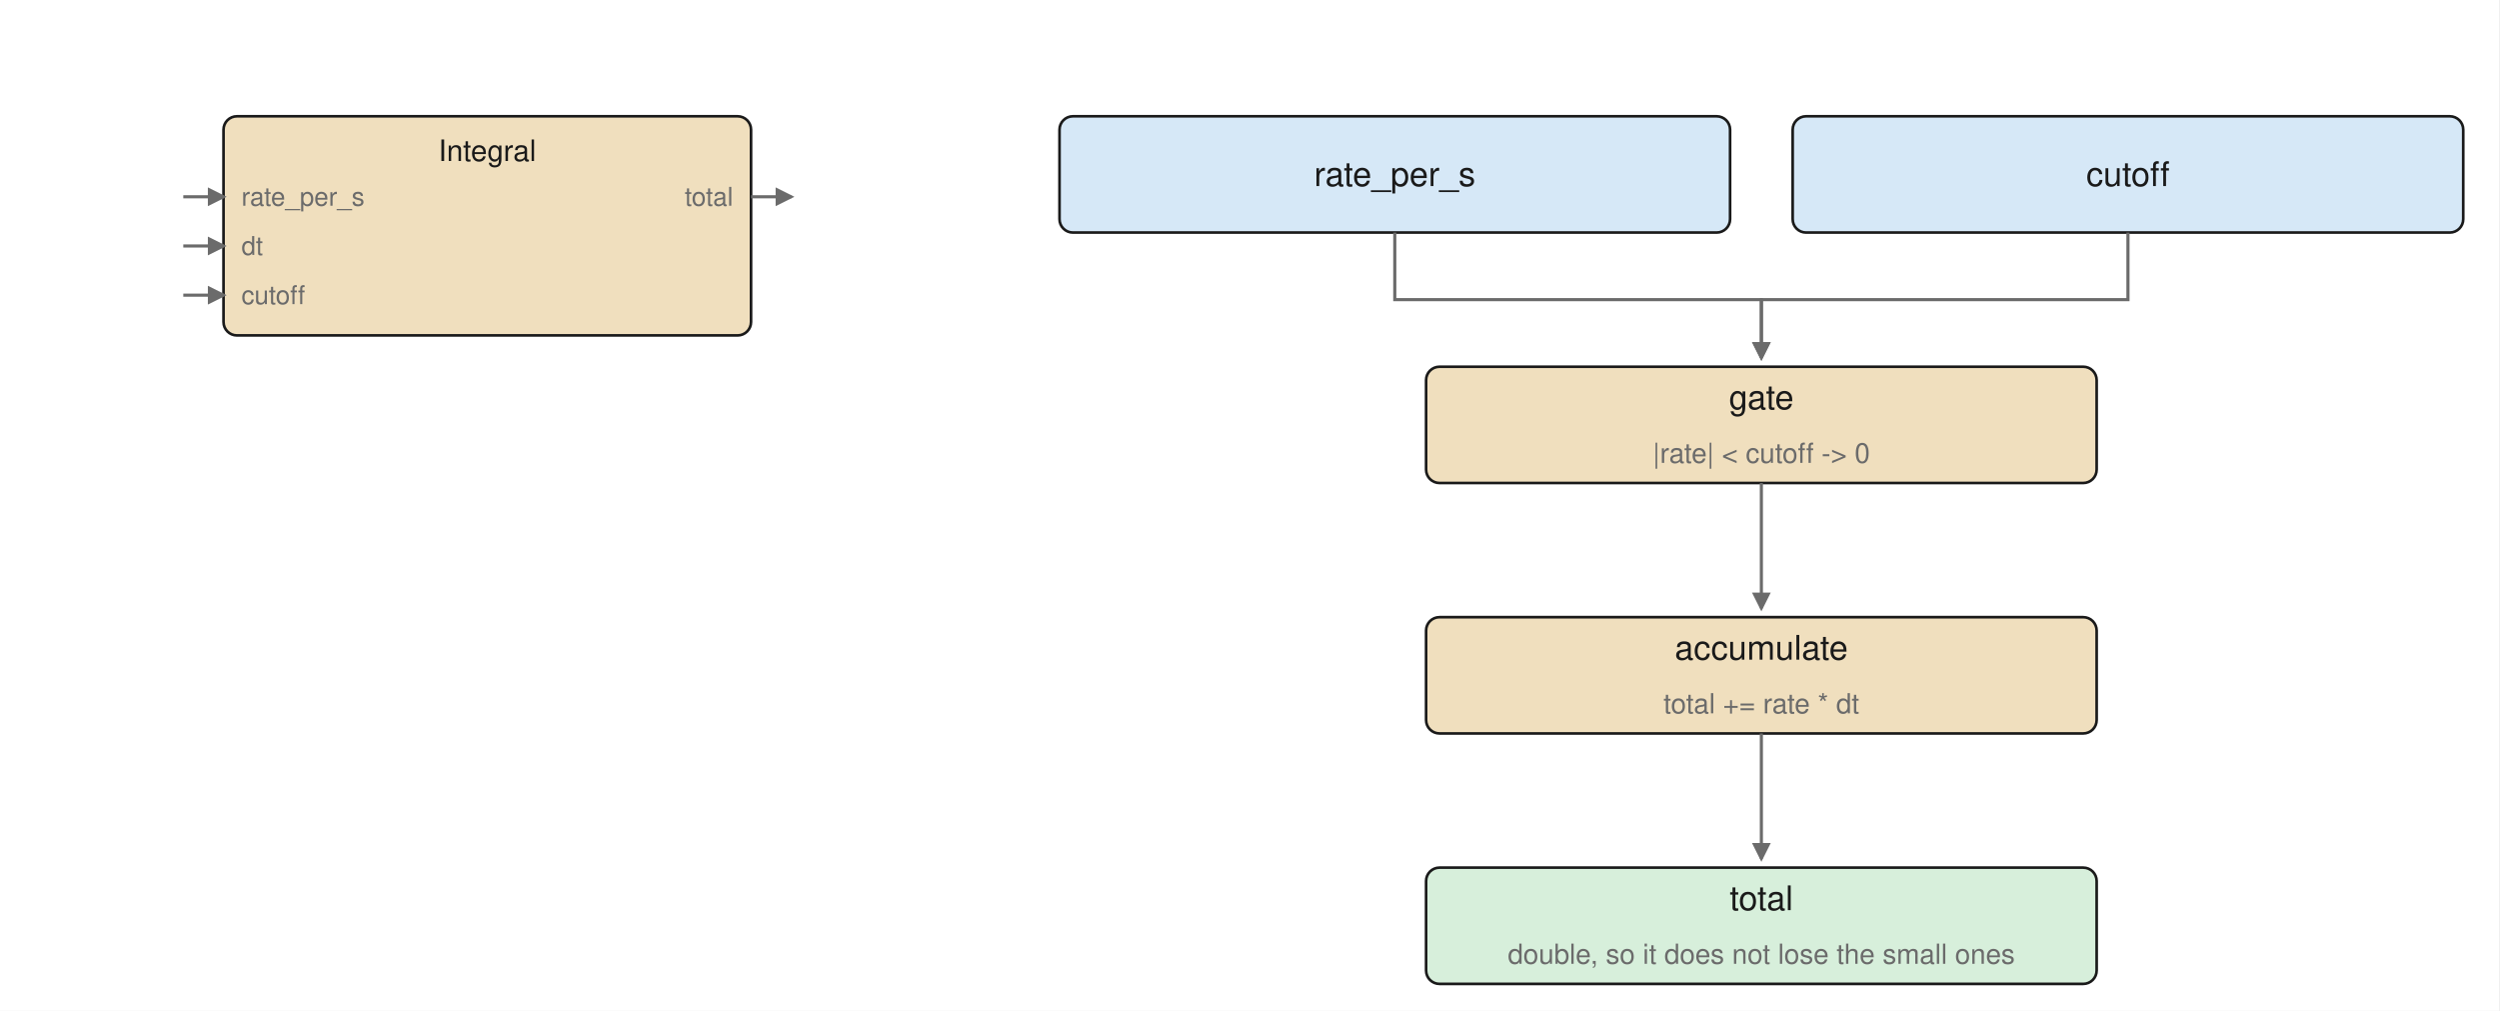
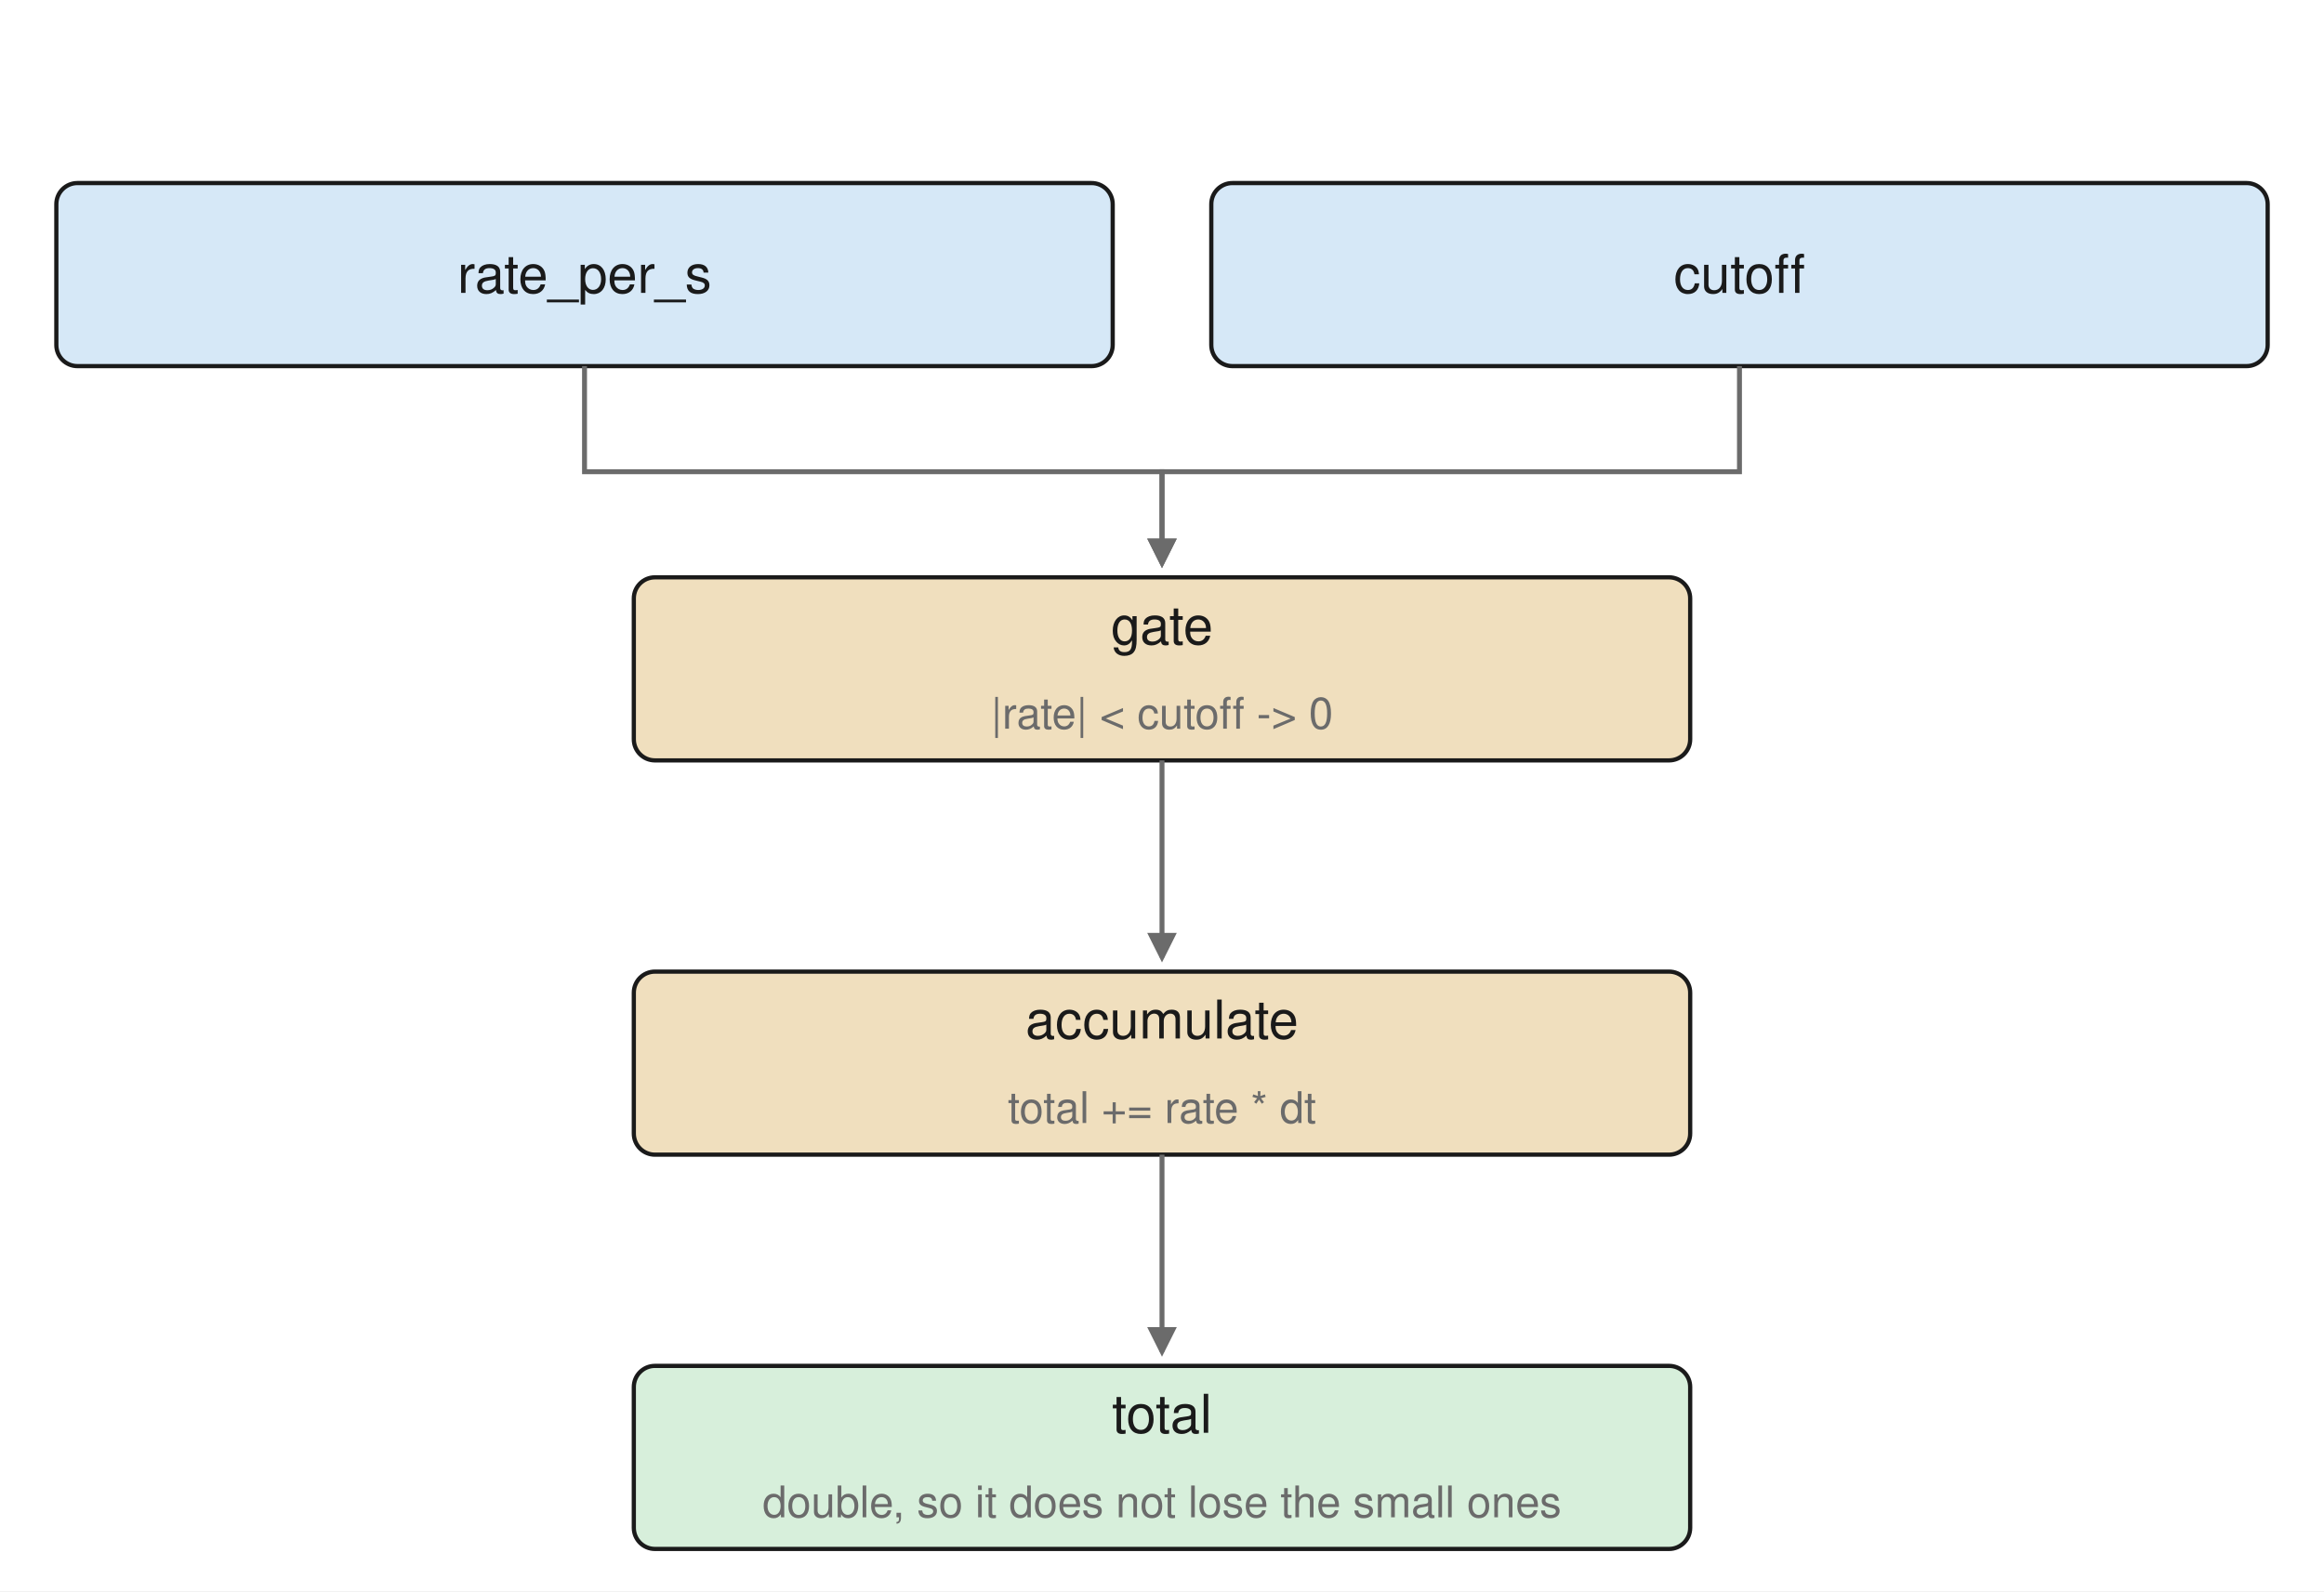
- <svg xmlns="http://www.w3.org/2000/svg" width="559.0" height="226" viewBox="0 0 559.0 226" style="max-width:100%;height:auto" content="&lt;mxfile host=&quot;app.diagrams.net&quot; type=&quot;device&quot;&gt;&lt;diagram id=&quot;block_Integral&quot; name=&quot;block_Integral&quot;&gt;&lt;mxGraphModel dx=&quot;559.0&quot; dy=&quot;226&quot; grid=&quot;0&quot; gridSize=&quot;10&quot; guides=&quot;1&quot; tooltips=&quot;1&quot; connect=&quot;1&quot; arrows=&quot;1&quot; fold=&quot;1&quot; page=&quot;1&quot; pageScale=&quot;1&quot; pageWidth=&quot;559.0&quot; pageHeight=&quot;226&quot; math=&quot;0&quot; shadow=&quot;0&quot;&gt;&lt;root&gt;&lt;mxCell id=&quot;0&quot;/&gt;&lt;mxCell id=&quot;1&quot; parent=&quot;0&quot;/&gt;&lt;mxCell id=&quot;n2&quot; value=&quot;&quot; style=&quot;rounded=1;fillColor=#f0dfbe;strokeColor=#1a1a1a;whiteSpace=wrap;html=1;fontSize=8&quot; vertex=&quot;1&quot; parent=&quot;1&quot;&gt;&lt;mxGeometry x=&quot;50.0&quot; y=&quot;26.0&quot; width=&quot;118.0&quot; height=&quot;49&quot; as=&quot;geometry&quot;/&gt;&lt;/mxCell&gt;&lt;mxCell id=&quot;n3&quot; value=&quot;Integral&quot; style=&quot;text;html=1;fontSize=6;fontColor=#1a1a1a;align=center&quot; vertex=&quot;1&quot; parent=&quot;1&quot;&gt;&lt;mxGeometry x=&quot;109.0&quot; y=&quot;29.4&quot; width=&quot;40&quot; height=&quot;10.6&quot; as=&quot;geometry&quot;/&gt;&lt;/mxCell&gt;&lt;mxCell id=&quot;n4&quot; value=&quot;rate_per_s&quot; style=&quot;text;html=1;fontSize=5;fontColor=#6b6b6b;align=left&quot; vertex=&quot;1&quot; parent=&quot;1&quot;&gt;&lt;mxGeometry x=&quot;54.0&quot; y=&quot;40.2&quot; width=&quot;50&quot; height=&quot;9.8&quot; as=&quot;geometry&quot;/&gt;&lt;/mxCell&gt;&lt;mxCell id=&quot;e5&quot; value=&quot;&quot; style=&quot;edgeStyle=none;html=1;strokeColor=#6b6b6b;endArrow=block&quot; edge=&quot;1&quot; parent=&quot;1&quot;&gt;&lt;mxGeometry relative=&quot;1&quot; as=&quot;geometry&quot;&gt;&lt;mxPoint x=&quot;41.0&quot; y=&quot;44.0&quot; as=&quot;sourcePoint&quot;/&gt;&lt;mxPoint x=&quot;50.0&quot; y=&quot;44.0&quot; as=&quot;targetPoint&quot;/&gt;&lt;/mxGeometry&gt;&lt;/mxCell&gt;&lt;mxCell id=&quot;n6&quot; value=&quot;dt&quot; style=&quot;text;html=1;fontSize=5;fontColor=#6b6b6b;align=left&quot; vertex=&quot;1&quot; parent=&quot;1&quot;&gt;&lt;mxGeometry x=&quot;54.0&quot; y=&quot;51.2&quot; width=&quot;40&quot; height=&quot;9.8&quot; as=&quot;geometry&quot;/&gt;&lt;/mxCell&gt;&lt;mxCell id=&quot;e7&quot; value=&quot;&quot; style=&quot;edgeStyle=none;html=1;strokeColor=#6b6b6b;endArrow=block&quot; edge=&quot;1&quot; parent=&quot;1&quot;&gt;&lt;mxGeometry relative=&quot;1&quot; as=&quot;geometry&quot;&gt;&lt;mxPoint x=&quot;41.0&quot; y=&quot;55.0&quot; as=&quot;sourcePoint&quot;/&gt;&lt;mxPoint x=&quot;50.0&quot; y=&quot;55.0&quot; as=&quot;targetPoint&quot;/&gt;&lt;/mxGeometry&gt;&lt;/mxCell&gt;&lt;mxCell id=&quot;n8&quot; value=&quot;cutoff&quot; style=&quot;text;html=1;fontSize=5;fontColor=#6b6b6b;align=left&quot; vertex=&quot;1&quot; parent=&quot;1&quot;&gt;&lt;mxGeometry x=&quot;54.0&quot; y=&quot;62.2&quot; width=&quot;40&quot; height=&quot;9.8&quot; as=&quot;geometry&quot;/&gt;&lt;/mxCell&gt;&lt;mxCell id=&quot;e9&quot; value=&quot;&quot; style=&quot;edgeStyle=none;html=1;strokeColor=#6b6b6b;endArrow=block&quot; edge=&quot;1&quot; parent=&quot;1&quot;&gt;&lt;mxGeometry relative=&quot;1&quot; as=&quot;geometry&quot;&gt;&lt;mxPoint x=&quot;41.0&quot; y=&quot;66.0&quot; as=&quot;sourcePoint&quot;/&gt;&lt;mxPoint x=&quot;50.0&quot; y=&quot;66.0&quot; as=&quot;targetPoint&quot;/&gt;&lt;/mxGeometry&gt;&lt;/mxCell&gt;&lt;mxCell id=&quot;n10&quot; value=&quot;total&quot; style=&quot;text;html=1;fontSize=5;fontColor=#6b6b6b;align=left&quot; vertex=&quot;1&quot; parent=&quot;1&quot;&gt;&lt;mxGeometry x=&quot;164.0&quot; y=&quot;40.2&quot; width=&quot;40&quot; height=&quot;9.8&quot; as=&quot;geometry&quot;/&gt;&lt;/mxCell&gt;&lt;mxCell id=&quot;e11&quot; value=&quot;&quot; style=&quot;edgeStyle=none;html=1;strokeColor=#6b6b6b;endArrow=block&quot; edge=&quot;1&quot; parent=&quot;1&quot;&gt;&lt;mxGeometry relative=&quot;1&quot; as=&quot;geometry&quot;&gt;&lt;mxPoint x=&quot;168.0&quot; y=&quot;44.0&quot; as=&quot;sourcePoint&quot;/&gt;&lt;mxPoint x=&quot;177.0&quot; y=&quot;44.0&quot; as=&quot;targetPoint&quot;/&gt;&lt;/mxGeometry&gt;&lt;/mxCell&gt;&lt;mxCell id=&quot;n12&quot; value=&quot;rate_per_s&quot; style=&quot;rounded=1;fillColor=#d6e8f7;strokeColor=#1a1a1a;whiteSpace=wrap;html=1;fontSize=8&quot; vertex=&quot;1&quot; parent=&quot;1&quot;&gt;&lt;mxGeometry x=&quot;237.0&quot; y=&quot;26.0&quot; width=&quot;150&quot; height=&quot;26&quot; as=&quot;geometry&quot;/&gt;&lt;/mxCell&gt;&lt;mxCell id=&quot;n13&quot; value=&quot;cutoff&quot; style=&quot;rounded=1;fillColor=#d6e8f7;strokeColor=#1a1a1a;whiteSpace=wrap;html=1;fontSize=8&quot; vertex=&quot;1&quot; parent=&quot;1&quot;&gt;&lt;mxGeometry x=&quot;401.0&quot; y=&quot;26.0&quot; width=&quot;150&quot; height=&quot;26&quot; as=&quot;geometry&quot;/&gt;&lt;/mxCell&gt;&lt;mxCell id=&quot;n14&quot; value=&quot;gate&quot; style=&quot;rounded=1;fillColor=#f0dfbe;strokeColor=#1a1a1a;whiteSpace=wrap;html=1;fontSize=8&quot; vertex=&quot;1&quot; parent=&quot;1&quot;&gt;&lt;mxGeometry x=&quot;319.0&quot; y=&quot;82.0&quot; width=&quot;150&quot; height=&quot;26&quot; as=&quot;geometry&quot;/&gt;&lt;/mxCell&gt;&lt;mxCell id=&quot;n15&quot; value=&quot;accumulate&quot; style=&quot;rounded=1;fillColor=#f0dfbe;strokeColor=#1a1a1a;whiteSpace=wrap;html=1;fontSize=8&quot; vertex=&quot;1&quot; parent=&quot;1&quot;&gt;&lt;mxGeometry x=&quot;319.0&quot; y=&quot;138.0&quot; width=&quot;150&quot; height=&quot;26&quot; as=&quot;geometry&quot;/&gt;&lt;/mxCell&gt;&lt;mxCell id=&quot;n16&quot; value=&quot;total&quot; style=&quot;rounded=1;fillColor=#d7efdb;strokeColor=#1a1a1a;whiteSpace=wrap;html=1;fontSize=8&quot; vertex=&quot;1&quot; parent=&quot;1&quot;&gt;&lt;mxGeometry x=&quot;319.0&quot; y=&quot;194.0&quot; width=&quot;150&quot; height=&quot;26&quot; as=&quot;geometry&quot;/&gt;&lt;/mxCell&gt;&lt;mxCell id=&quot;e17&quot; value=&quot;&quot; style=&quot;edgeStyle=none;html=1;strokeColor=#6b6b6b;endArrow=block&quot; edge=&quot;1&quot; parent=&quot;1&quot;&gt;&lt;mxGeometry relative=&quot;1&quot; as=&quot;geometry&quot;&gt;&lt;mxPoint x=&quot;312.0&quot; y=&quot;52.0&quot; as=&quot;sourcePoint&quot;/&gt;&lt;mxPoint x=&quot;394.0&quot; y=&quot;80.0&quot; as=&quot;targetPoint&quot;/&gt;&lt;Array as=&quot;points&quot;&gt;&lt;mxPoint x=&quot;312.0&quot; y=&quot;67.0&quot;/&gt;&lt;mxPoint x=&quot;394.0&quot; y=&quot;67.0&quot;/&gt;&lt;/Array&gt;&lt;/mxGeometry&gt;&lt;/mxCell&gt;&lt;mxCell id=&quot;e18&quot; value=&quot;&quot; style=&quot;edgeStyle=none;html=1;strokeColor=#6b6b6b;endArrow=block&quot; edge=&quot;1&quot; parent=&quot;1&quot;&gt;&lt;mxGeometry relative=&quot;1&quot; as=&quot;geometry&quot;&gt;&lt;mxPoint x=&quot;476.0&quot; y=&quot;52.0&quot; as=&quot;sourcePoint&quot;/&gt;&lt;mxPoint x=&quot;394.0&quot; y=&quot;80.0&quot; as=&quot;targetPoint&quot;/&gt;&lt;Array as=&quot;points&quot;&gt;&lt;mxPoint x=&quot;476.0&quot; y=&quot;67.0&quot;/&gt;&lt;mxPoint x=&quot;394.0&quot; y=&quot;67.0&quot;/&gt;&lt;/Array&gt;&lt;/mxGeometry&gt;&lt;/mxCell&gt;&lt;mxCell id=&quot;e19&quot; value=&quot;&quot; style=&quot;edgeStyle=none;html=1;strokeColor=#6b6b6b;endArrow=block&quot; edge=&quot;1&quot; parent=&quot;1&quot;&gt;&lt;mxGeometry relative=&quot;1&quot; as=&quot;geometry&quot;&gt;&lt;mxPoint x=&quot;394.0&quot; y=&quot;108.0&quot; as=&quot;sourcePoint&quot;/&gt;&lt;mxPoint x=&quot;394.0&quot; y=&quot;136.0&quot; as=&quot;targetPoint&quot;/&gt;&lt;/mxGeometry&gt;&lt;/mxCell&gt;&lt;mxCell id=&quot;e20&quot; value=&quot;&quot; style=&quot;edgeStyle=none;html=1;strokeColor=#6b6b6b;endArrow=block&quot; edge=&quot;1&quot; parent=&quot;1&quot;&gt;&lt;mxGeometry relative=&quot;1&quot; as=&quot;geometry&quot;&gt;&lt;mxPoint x=&quot;394.0&quot; y=&quot;164.0&quot; as=&quot;sourcePoint&quot;/&gt;&lt;mxPoint x=&quot;394.0&quot; y=&quot;192.0&quot; as=&quot;targetPoint&quot;/&gt;&lt;/mxGeometry&gt;&lt;/mxCell&gt;&lt;/root&gt;&lt;/mxGraphModel&gt;&lt;/diagram&gt;&lt;/mxfile&gt;">
+ <svg xmlns="http://www.w3.org/2000/svg" width="330" height="226" viewBox="0 0 330 226" style="max-width:100%;height:auto" content="&lt;mxfile host=&quot;app.diagrams.net&quot; type=&quot;device&quot;&gt;&lt;diagram id=&quot;block_Integral&quot; name=&quot;block_Integral&quot;&gt;&lt;mxGraphModel dx=&quot;330&quot; dy=&quot;226&quot; grid=&quot;0&quot; gridSize=&quot;10&quot; guides=&quot;1&quot; tooltips=&quot;1&quot; connect=&quot;1&quot; arrows=&quot;1&quot; fold=&quot;1&quot; page=&quot;1&quot; pageScale=&quot;1&quot; pageWidth=&quot;330&quot; pageHeight=&quot;226&quot; math=&quot;0&quot; shadow=&quot;0&quot;&gt;&lt;root&gt;&lt;mxCell id=&quot;0&quot;/&gt;&lt;mxCell id=&quot;1&quot; parent=&quot;0&quot;/&gt;&lt;mxCell id=&quot;n2&quot; value=&quot;rate_per_s&quot; style=&quot;rounded=1;fillColor=#d6e8f7;strokeColor=#1a1a1a;whiteSpace=wrap;html=1;fontSize=8&quot; vertex=&quot;1&quot; parent=&quot;1&quot;&gt;&lt;mxGeometry x=&quot;8.0&quot; y=&quot;26&quot; width=&quot;150&quot; height=&quot;26&quot; as=&quot;geometry&quot;/&gt;&lt;/mxCell&gt;&lt;mxCell id=&quot;n3&quot; value=&quot;cutoff&quot; style=&quot;rounded=1;fillColor=#d6e8f7;strokeColor=#1a1a1a;whiteSpace=wrap;html=1;fontSize=8&quot; vertex=&quot;1&quot; parent=&quot;1&quot;&gt;&lt;mxGeometry x=&quot;172.0&quot; y=&quot;26&quot; width=&quot;150&quot; height=&quot;26&quot; as=&quot;geometry&quot;/&gt;&lt;/mxCell&gt;&lt;mxCell id=&quot;n4&quot; value=&quot;gate&quot; style=&quot;rounded=1;fillColor=#f0dfbe;strokeColor=#1a1a1a;whiteSpace=wrap;html=1;fontSize=8&quot; vertex=&quot;1&quot; parent=&quot;1&quot;&gt;&lt;mxGeometry x=&quot;90.0&quot; y=&quot;82&quot; width=&quot;150&quot; height=&quot;26&quot; as=&quot;geometry&quot;/&gt;&lt;/mxCell&gt;&lt;mxCell id=&quot;n5&quot; value=&quot;accumulate&quot; style=&quot;rounded=1;fillColor=#f0dfbe;strokeColor=#1a1a1a;whiteSpace=wrap;html=1;fontSize=8&quot; vertex=&quot;1&quot; parent=&quot;1&quot;&gt;&lt;mxGeometry x=&quot;90.0&quot; y=&quot;138&quot; width=&quot;150&quot; height=&quot;26&quot; as=&quot;geometry&quot;/&gt;&lt;/mxCell&gt;&lt;mxCell id=&quot;n6&quot; value=&quot;total&quot; style=&quot;rounded=1;fillColor=#d7efdb;strokeColor=#1a1a1a;whiteSpace=wrap;html=1;fontSize=8&quot; vertex=&quot;1&quot; parent=&quot;1&quot;&gt;&lt;mxGeometry x=&quot;90.0&quot; y=&quot;194&quot; width=&quot;150&quot; height=&quot;26&quot; as=&quot;geometry&quot;/&gt;&lt;/mxCell&gt;&lt;mxCell id=&quot;e7&quot; value=&quot;&quot; style=&quot;edgeStyle=none;html=1;strokeColor=#6b6b6b;endArrow=block&quot; edge=&quot;1&quot; parent=&quot;1&quot;&gt;&lt;mxGeometry relative=&quot;1&quot; as=&quot;geometry&quot;&gt;&lt;mxPoint x=&quot;83.0&quot; y=&quot;52&quot; as=&quot;sourcePoint&quot;/&gt;&lt;mxPoint x=&quot;165.0&quot; y=&quot;80&quot; as=&quot;targetPoint&quot;/&gt;&lt;Array as=&quot;points&quot;&gt;&lt;mxPoint x=&quot;83.0&quot; y=&quot;67.0&quot;/&gt;&lt;mxPoint x=&quot;165.0&quot; y=&quot;67.0&quot;/&gt;&lt;/Array&gt;&lt;/mxGeometry&gt;&lt;/mxCell&gt;&lt;mxCell id=&quot;e8&quot; value=&quot;&quot; style=&quot;edgeStyle=none;html=1;strokeColor=#6b6b6b;endArrow=block&quot; edge=&quot;1&quot; parent=&quot;1&quot;&gt;&lt;mxGeometry relative=&quot;1&quot; as=&quot;geometry&quot;&gt;&lt;mxPoint x=&quot;247.0&quot; y=&quot;52&quot; as=&quot;sourcePoint&quot;/&gt;&lt;mxPoint x=&quot;165.0&quot; y=&quot;80&quot; as=&quot;targetPoint&quot;/&gt;&lt;Array as=&quot;points&quot;&gt;&lt;mxPoint x=&quot;247.0&quot; y=&quot;67.0&quot;/&gt;&lt;mxPoint x=&quot;165.0&quot; y=&quot;67.0&quot;/&gt;&lt;/Array&gt;&lt;/mxGeometry&gt;&lt;/mxCell&gt;&lt;mxCell id=&quot;e9&quot; value=&quot;&quot; style=&quot;edgeStyle=none;html=1;strokeColor=#6b6b6b;endArrow=block&quot; edge=&quot;1&quot; parent=&quot;1&quot;&gt;&lt;mxGeometry relative=&quot;1&quot; as=&quot;geometry&quot;&gt;&lt;mxPoint x=&quot;165.0&quot; y=&quot;108&quot; as=&quot;sourcePoint&quot;/&gt;&lt;mxPoint x=&quot;165.0&quot; y=&quot;136&quot; as=&quot;targetPoint&quot;/&gt;&lt;/mxGeometry&gt;&lt;/mxCell&gt;&lt;mxCell id=&quot;e10&quot; value=&quot;&quot; style=&quot;edgeStyle=none;html=1;strokeColor=#6b6b6b;endArrow=block&quot; edge=&quot;1&quot; parent=&quot;1&quot;&gt;&lt;mxGeometry relative=&quot;1&quot; as=&quot;geometry&quot;&gt;&lt;mxPoint x=&quot;165.0&quot; y=&quot;164&quot; as=&quot;sourcePoint&quot;/&gt;&lt;mxPoint x=&quot;165.0&quot; y=&quot;192&quot; as=&quot;targetPoint&quot;/&gt;&lt;/mxGeometry&gt;&lt;/mxCell&gt;&lt;/root&gt;&lt;/mxGraphModel&gt;&lt;/diagram&gt;&lt;/mxfile&gt;">
  <defs>
    <marker id="a" markerWidth="6" markerHeight="6" refX="5" refY="3" orient="auto">
      <path d="M0,0 L6,3 L0,6 z" fill="#6b6b6b" />
    </marker>
  </defs>
-   <rect width="559.0" height="226" fill="#ffffff" />
-   <rect x="50.0" y="26.0" width="118.0" height="49" rx="3" fill="#f0dfbe" stroke="#1a1a1a" stroke-width="0.6" />
-   <text x="109.0" y="36.0" font-family="Helvetica,Arial,sans-serif" font-size="6.6" fill="#1a1a1a" text-anchor="middle">Integral</text>
-   <text x="54.0" y="46.0" font-family="Helvetica,Arial,sans-serif" font-size="5.8" fill="#6b6b6b" text-anchor="start">rate_per_s</text>
-   <polyline points="41.0,44.0 50.0,44.0" fill="none" stroke="#6b6b6b" stroke-width="0.7" marker-end="url(#a)" />
-   <text x="54.0" y="57.0" font-family="Helvetica,Arial,sans-serif" font-size="5.8" fill="#6b6b6b" text-anchor="start">dt</text>
-   <polyline points="41.0,55.0 50.0,55.0" fill="none" stroke="#6b6b6b" stroke-width="0.7" marker-end="url(#a)" />
-   <text x="54.0" y="68.0" font-family="Helvetica,Arial,sans-serif" font-size="5.8" fill="#6b6b6b" text-anchor="start">cutoff</text>
-   <polyline points="41.0,66.0 50.0,66.0" fill="none" stroke="#6b6b6b" stroke-width="0.7" marker-end="url(#a)" />
-   <text x="164.0" y="46.0" font-family="Helvetica,Arial,sans-serif" font-size="5.8" fill="#6b6b6b" text-anchor="end">total</text>
-   <polyline points="168.0,44.0 177.0,44.0" fill="none" stroke="#6b6b6b" stroke-width="0.7" marker-end="url(#a)" />
-   <rect x="237.0" y="26.0" width="150" height="26" rx="3" fill="#d6e8f7" stroke="#1a1a1a" stroke-width="0.6" />
-   <text x="312.0" y="41.6" font-family="Helvetica,Arial,sans-serif" font-size="7.6" fill="#1a1a1a" text-anchor="middle">rate_per_s</text>
-   <rect x="401.0" y="26.0" width="150" height="26" rx="3" fill="#d6e8f7" stroke="#1a1a1a" stroke-width="0.6" />
-   <text x="476.0" y="41.6" font-family="Helvetica,Arial,sans-serif" font-size="7.6" fill="#1a1a1a" text-anchor="middle">cutoff</text>
-   <rect x="319.0" y="82.0" width="150" height="26" rx="3" fill="#f0dfbe" stroke="#1a1a1a" stroke-width="0.6" />
-   <text x="394.0" y="91.5" font-family="Helvetica,Arial,sans-serif" font-size="7.6" fill="#1a1a1a" text-anchor="middle">gate</text>
-   <text x="394.0" y="103.5" font-family="Helvetica,Arial,sans-serif" font-size="6.2" fill="#6b6b6b" text-anchor="middle">|rate| &lt; cutoff -&gt; 0</text>
-   <rect x="319.0" y="138.0" width="150" height="26" rx="3" fill="#f0dfbe" stroke="#1a1a1a" stroke-width="0.6" />
-   <text x="394.0" y="147.5" font-family="Helvetica,Arial,sans-serif" font-size="7.6" fill="#1a1a1a" text-anchor="middle">accumulate</text>
-   <text x="394.0" y="159.5" font-family="Helvetica,Arial,sans-serif" font-size="6.2" fill="#6b6b6b" text-anchor="middle">total += rate * dt</text>
-   <rect x="319.0" y="194.0" width="150" height="26" rx="3" fill="#d7efdb" stroke="#1a1a1a" stroke-width="0.6" />
-   <text x="394.0" y="203.5" font-family="Helvetica,Arial,sans-serif" font-size="7.6" fill="#1a1a1a" text-anchor="middle">total</text>
-   <text x="394.0" y="215.5" font-family="Helvetica,Arial,sans-serif" font-size="6.2" fill="#6b6b6b" text-anchor="middle">double, so it does not lose the small ones</text>
-   <polyline points="312.0,52.0 312.0,67.0 394.0,67.0 394.0,80.0" fill="none" stroke="#6b6b6b" stroke-width="0.7" marker-end="url(#a)" />
-   <polyline points="476.0,52.0 476.0,67.0 394.0,67.0 394.0,80.0" fill="none" stroke="#6b6b6b" stroke-width="0.7" marker-end="url(#a)" />
-   <polyline points="394.0,108.0 394.0,136.0" fill="none" stroke="#6b6b6b" stroke-width="0.7" marker-end="url(#a)" />
-   <polyline points="394.0,164.0 394.0,192.0" fill="none" stroke="#6b6b6b" stroke-width="0.7" marker-end="url(#a)" />
+   <rect width="330" height="226" fill="#ffffff" />
+   <rect x="8.0" y="26" width="150" height="26" rx="3" fill="#d6e8f7" stroke="#1a1a1a" stroke-width="0.6" />
+   <text x="83.0" y="41.6" font-family="Helvetica,Arial,sans-serif" font-size="7.6" fill="#1a1a1a" text-anchor="middle">rate_per_s</text>
+   <rect x="172.0" y="26" width="150" height="26" rx="3" fill="#d6e8f7" stroke="#1a1a1a" stroke-width="0.6" />
+   <text x="247.0" y="41.6" font-family="Helvetica,Arial,sans-serif" font-size="7.6" fill="#1a1a1a" text-anchor="middle">cutoff</text>
+   <rect x="90.0" y="82" width="150" height="26" rx="3" fill="#f0dfbe" stroke="#1a1a1a" stroke-width="0.6" />
+   <text x="165.0" y="91.5" font-family="Helvetica,Arial,sans-serif" font-size="7.6" fill="#1a1a1a" text-anchor="middle">gate</text>
+   <text x="165.0" y="103.5" font-family="Helvetica,Arial,sans-serif" font-size="6.2" fill="#6b6b6b" text-anchor="middle">|rate| &lt; cutoff -&gt; 0</text>
+   <rect x="90.0" y="138" width="150" height="26" rx="3" fill="#f0dfbe" stroke="#1a1a1a" stroke-width="0.6" />
+   <text x="165.0" y="147.5" font-family="Helvetica,Arial,sans-serif" font-size="7.6" fill="#1a1a1a" text-anchor="middle">accumulate</text>
+   <text x="165.0" y="159.5" font-family="Helvetica,Arial,sans-serif" font-size="6.2" fill="#6b6b6b" text-anchor="middle">total += rate * dt</text>
+   <rect x="90.0" y="194" width="150" height="26" rx="3" fill="#d7efdb" stroke="#1a1a1a" stroke-width="0.6" />
+   <text x="165.0" y="203.5" font-family="Helvetica,Arial,sans-serif" font-size="7.6" fill="#1a1a1a" text-anchor="middle">total</text>
+   <text x="165.0" y="215.5" font-family="Helvetica,Arial,sans-serif" font-size="6.2" fill="#6b6b6b" text-anchor="middle">double, so it does not lose the small ones</text>
+   <polyline points="83.0,52 83.0,67.0 165.0,67.0 165.0,80" fill="none" stroke="#6b6b6b" stroke-width="0.7" marker-end="url(#a)" />
+   <polyline points="247.0,52 247.0,67.0 165.0,67.0 165.0,80" fill="none" stroke="#6b6b6b" stroke-width="0.7" marker-end="url(#a)" />
+   <polyline points="165.0,108 165.0,136" fill="none" stroke="#6b6b6b" stroke-width="0.7" marker-end="url(#a)" />
+   <polyline points="165.0,164 165.0,192" fill="none" stroke="#6b6b6b" stroke-width="0.7" marker-end="url(#a)" />
</svg>
